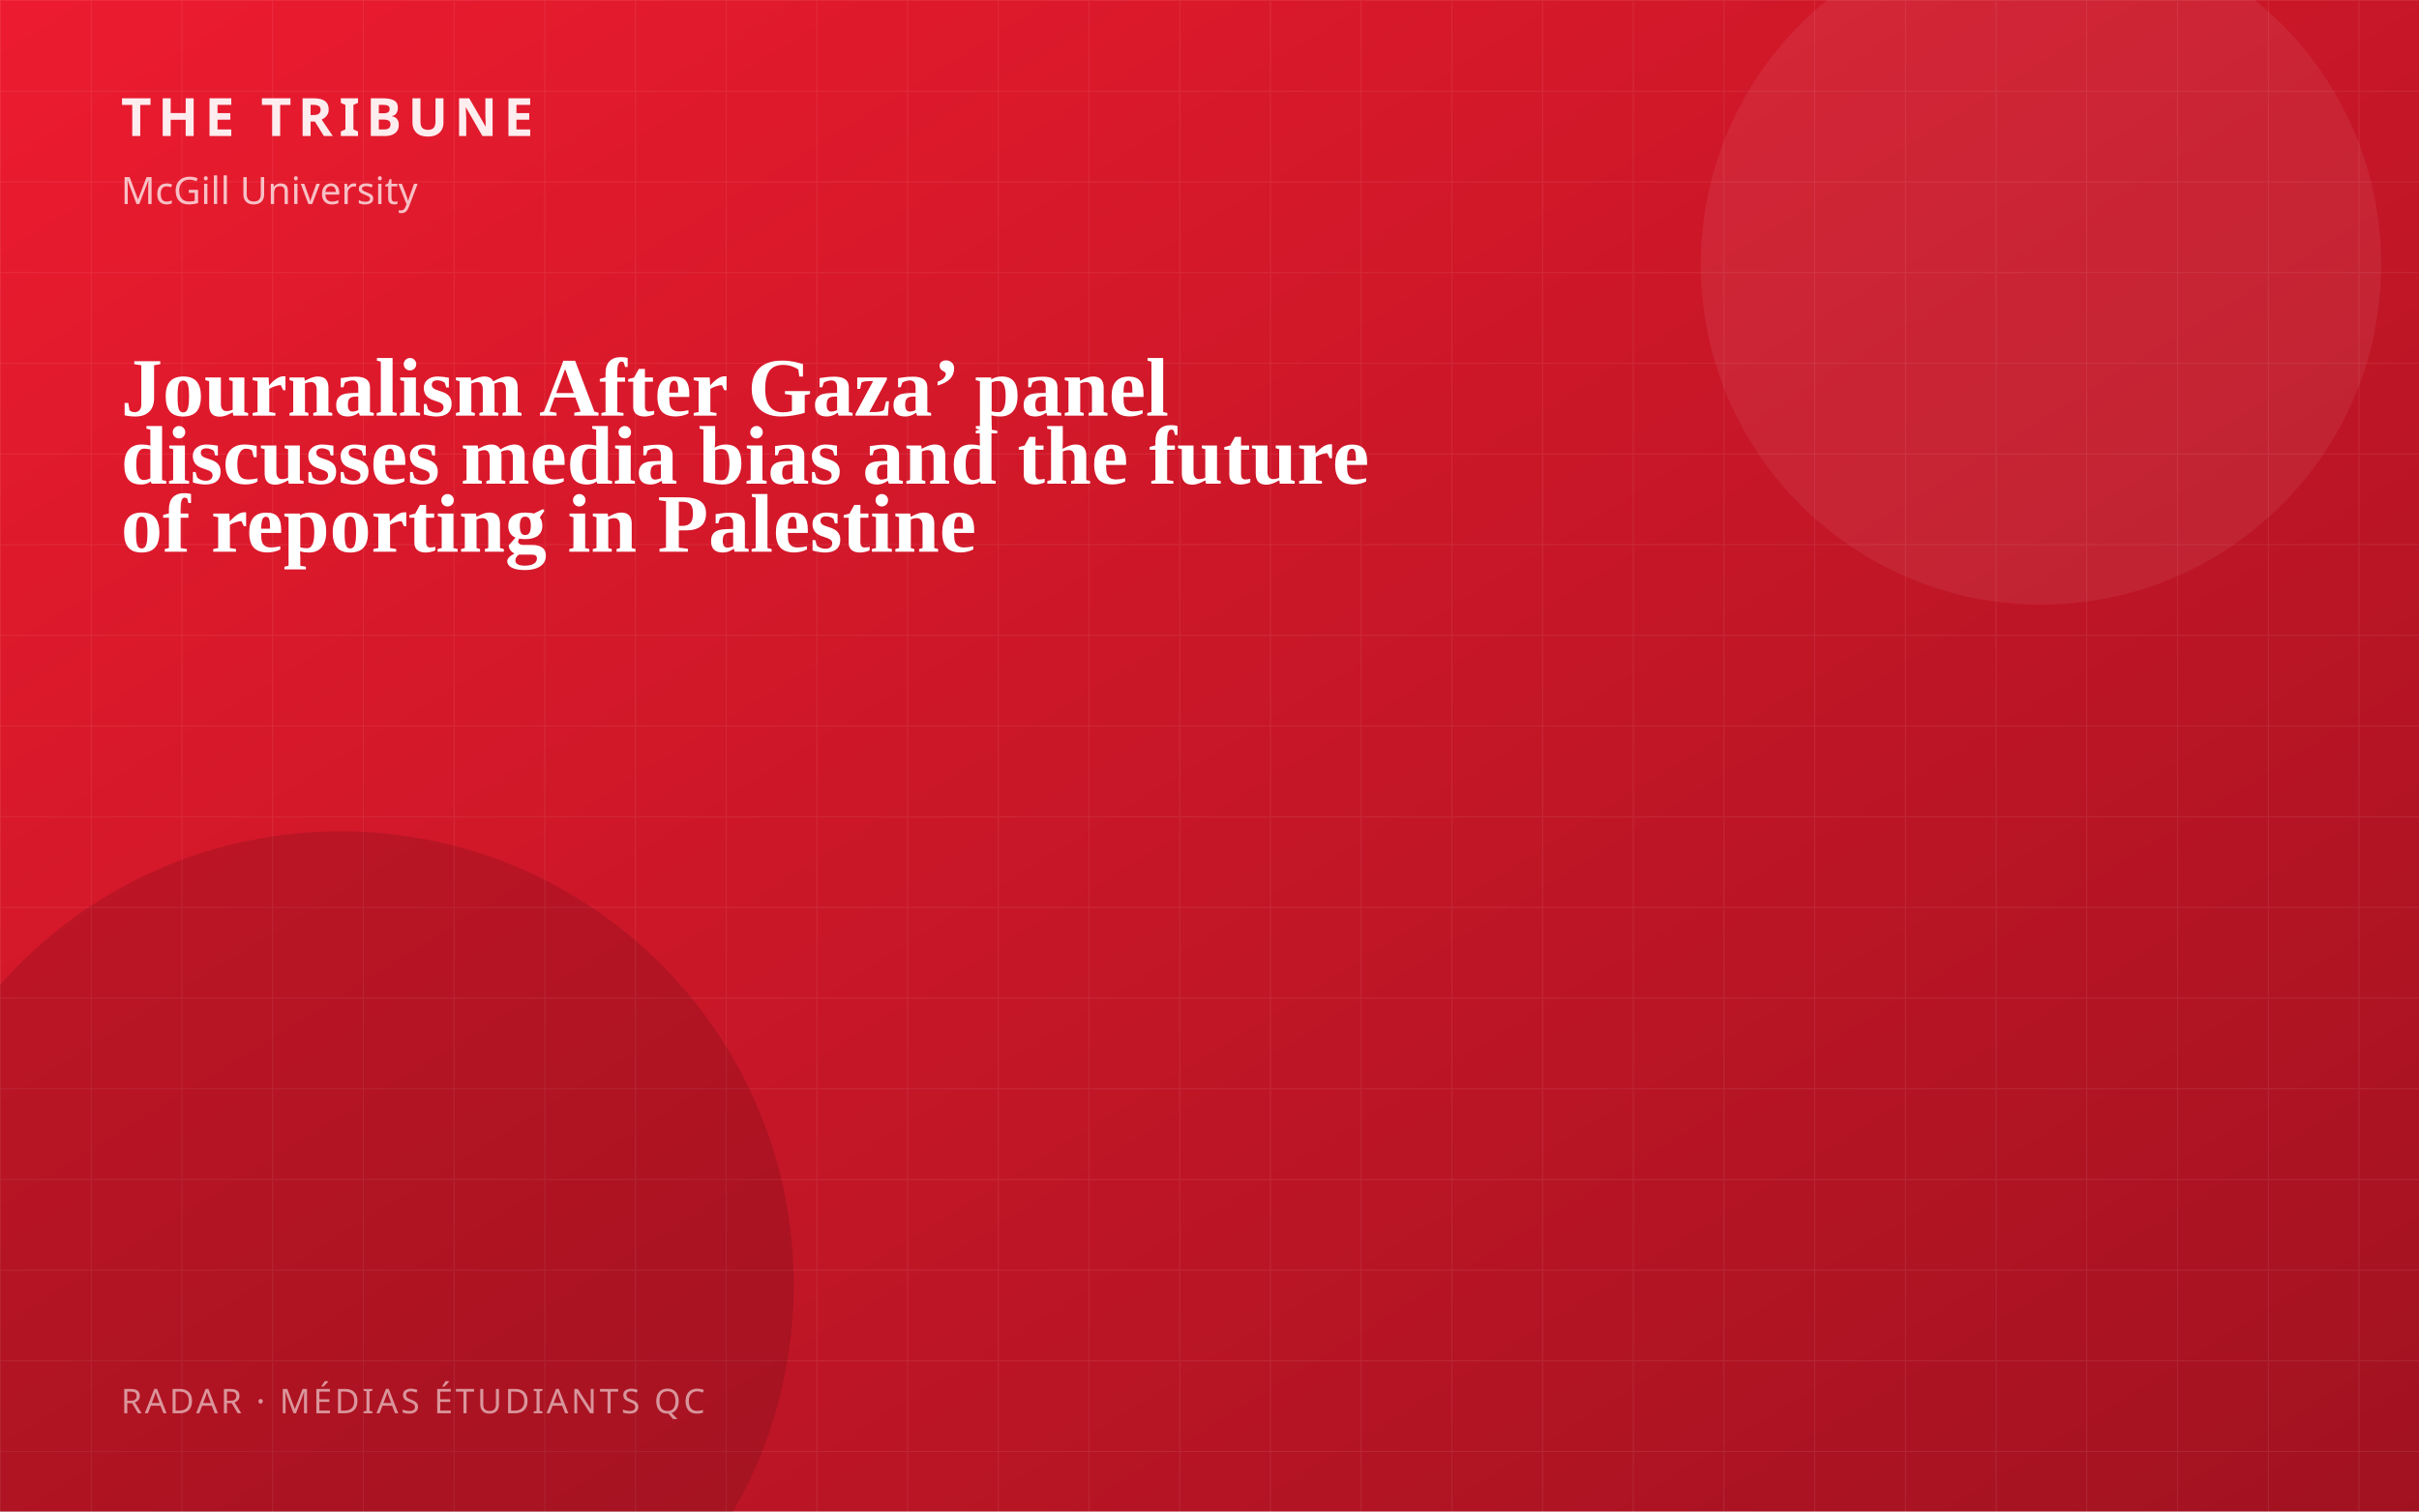
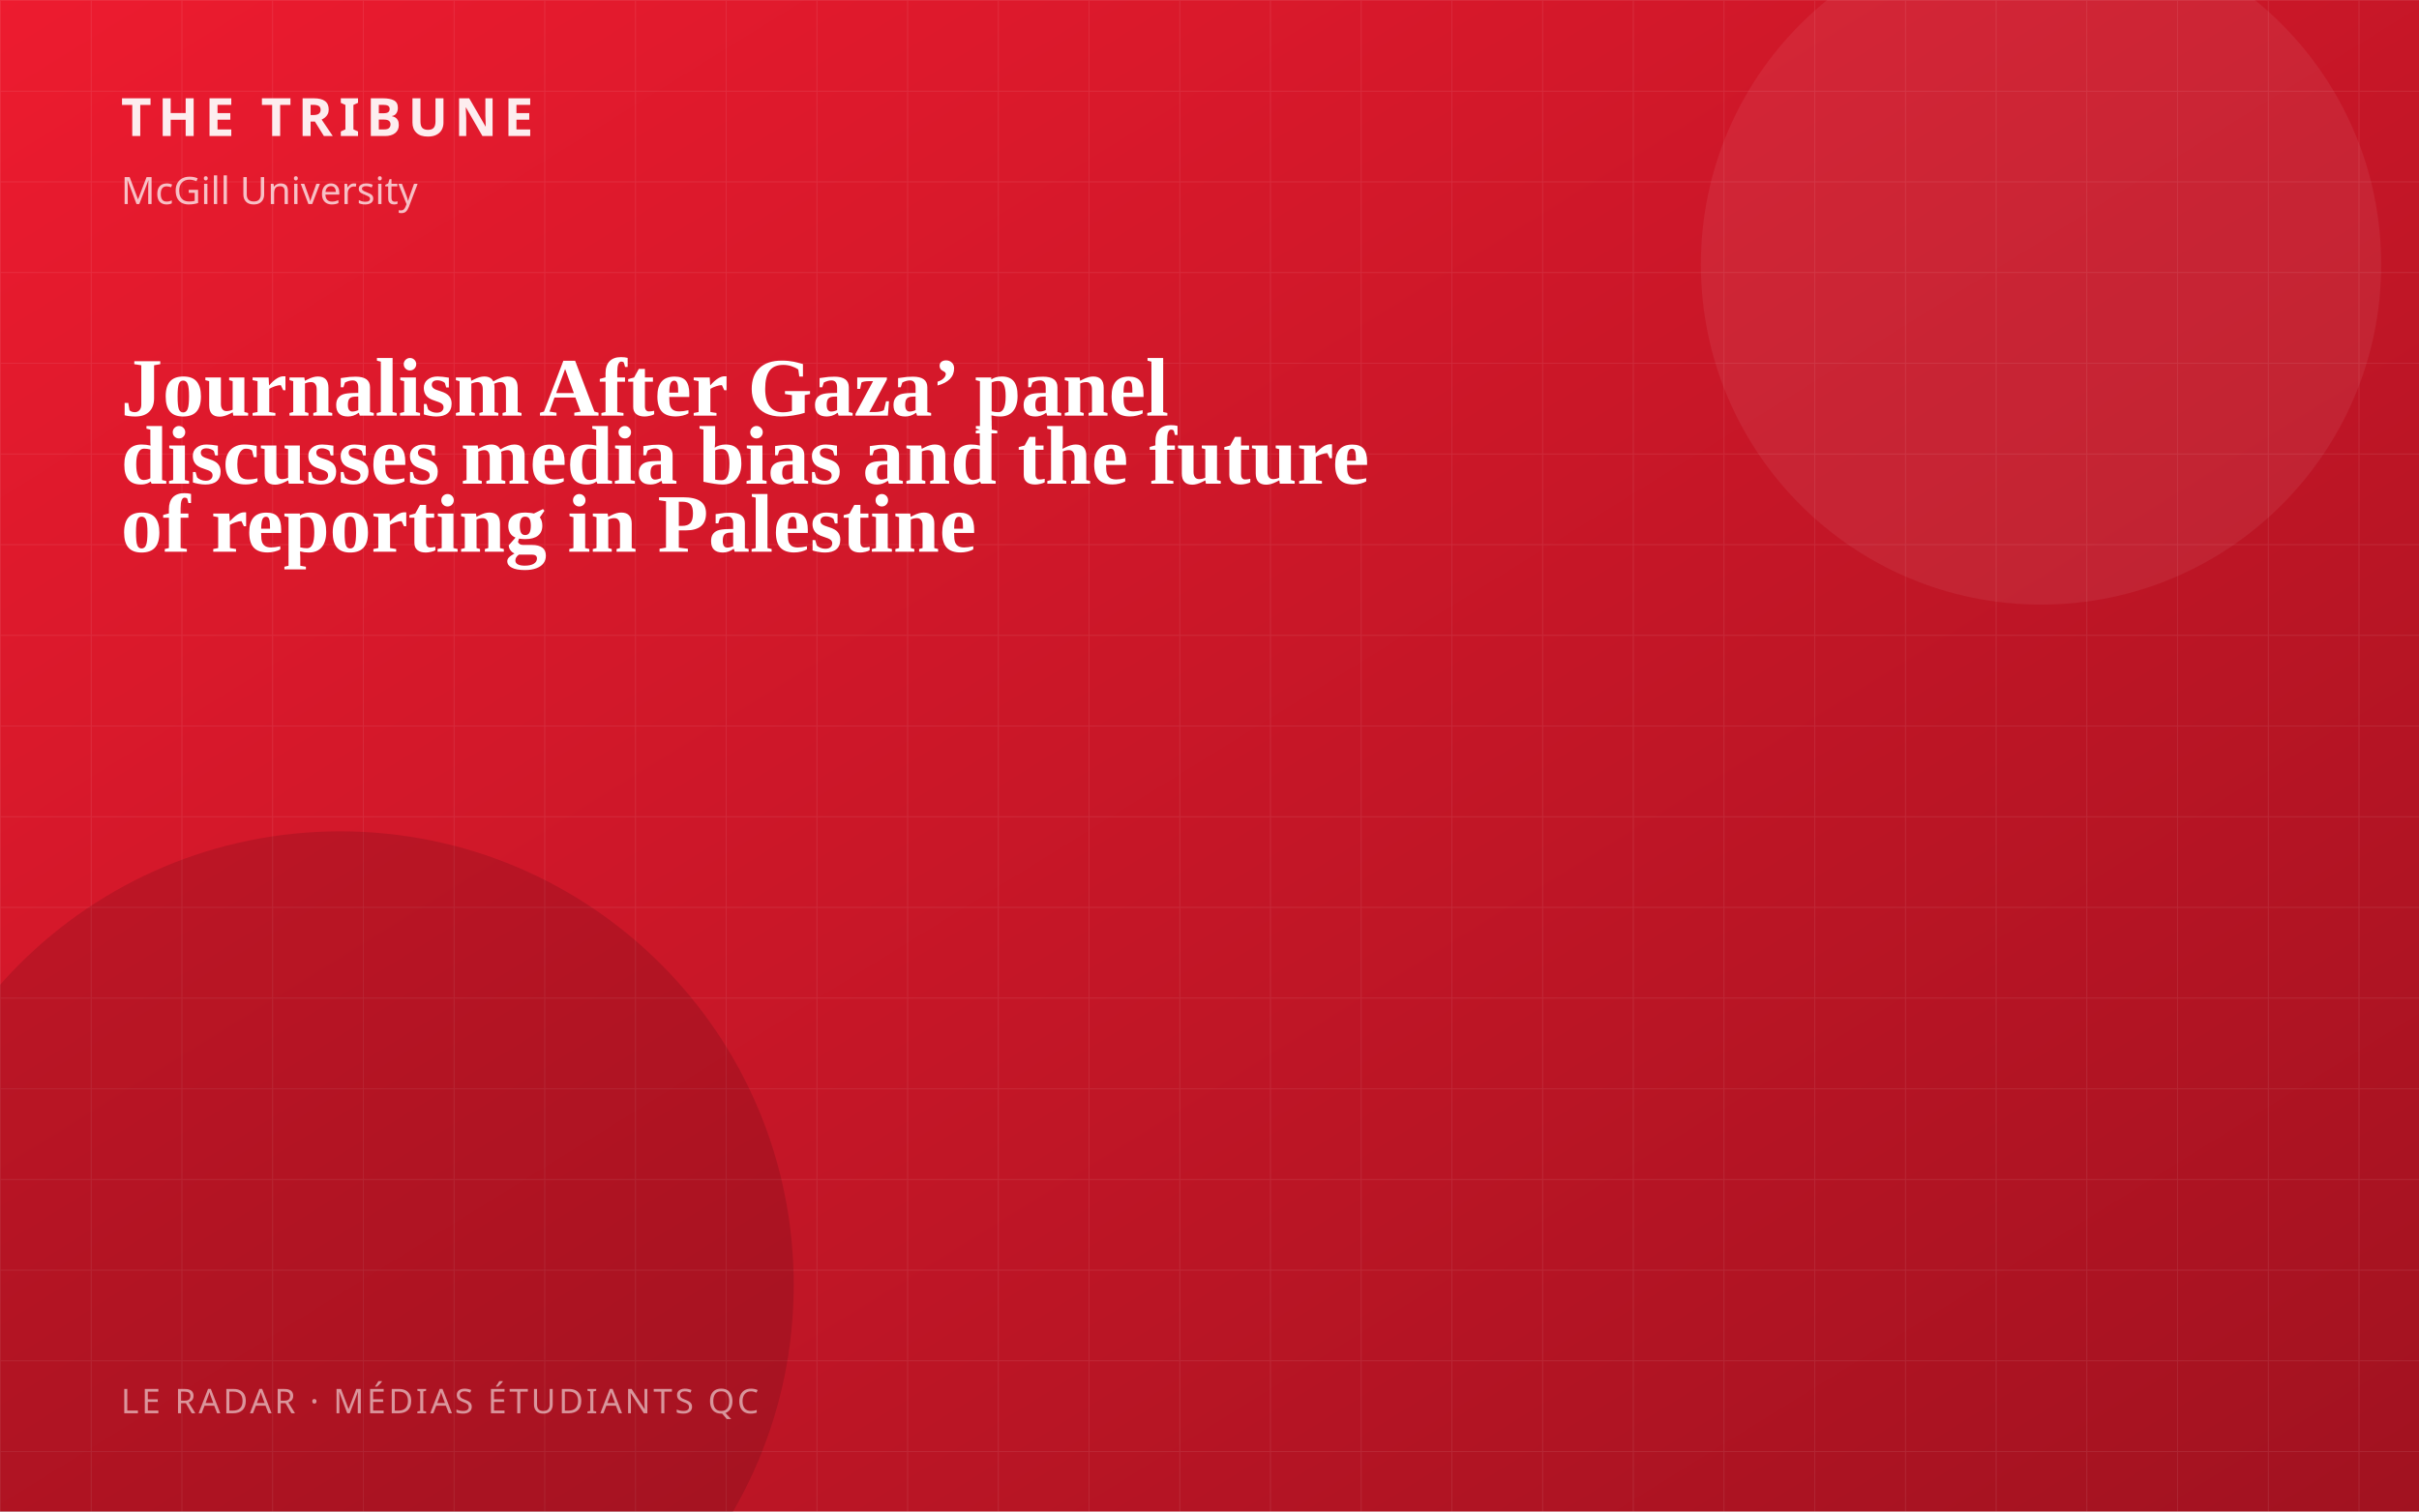
<svg xmlns="http://www.w3.org/2000/svg" width="1280" height="800" viewBox="0 0 1280 800" role="img" aria-label="Journalism After Gaza’ panel discusses media bias and the future of reporting in Palestine">
  <defs>
    <linearGradient id="bg" x1="0" y1="0" x2="1" y2="1">
      <stop offset="0%" stop-color="#ED1B2F" />
      <stop offset="100%" stop-color="#a11220" />
    </linearGradient>
    <pattern id="grid" width="48" height="48" patternUnits="userSpaceOnUse">
      <path d="M48 0H0V48" fill="none" stroke="rgba(255,255,255,0.08)" stroke-width="1" />
    </pattern>
  </defs>
  <rect width="1280" height="800" fill="url(#bg)" />
  <rect width="1280" height="800" fill="url(#grid)" />
  <circle cx="1080" cy="140" r="180" fill="rgba(255,255,255,0.06)" />
  <circle cx="180" cy="680" r="240" fill="rgba(0,0,0,0.12)" />
  <text x="64" y="72" fill="rgba(255,255,255,0.92)" font-family="system-ui,Segoe UI,sans-serif" font-size="28" font-weight="700" letter-spacing="0.12em">THE TRIBUNE</text>
  <text x="64" y="108" fill="rgba(255,255,255,0.72)" font-family="system-ui,Segoe UI,sans-serif" font-size="20" font-weight="500">McGill University</text>
  <text x="64" y="220" fill="#ffffff" font-family="Georgia,'Times New Roman',serif" font-size="44" font-weight="700">
    <tspan x="64" dy="0">Journalism After Gaza’ panel</tspan>
    <tspan x="64" dy="36">discusses media bias and the future</tspan>
    <tspan x="64" dy="36">of reporting in Palestine</tspan>
  </text>
-   <text x="64" y="748" fill="rgba(255,255,255,0.55)" font-family="system-ui,Segoe UI,sans-serif" font-size="18" letter-spacing="0.08em">RADAR · MÉDIAS ÉTUDIANTS QC</text>
+   <text x="64" y="748" fill="rgba(255,255,255,0.55)" font-family="system-ui,Segoe UI,sans-serif" font-size="18" letter-spacing="0.08em">LE RADAR · MÉDIAS ÉTUDIANTS QC</text>
</svg>
